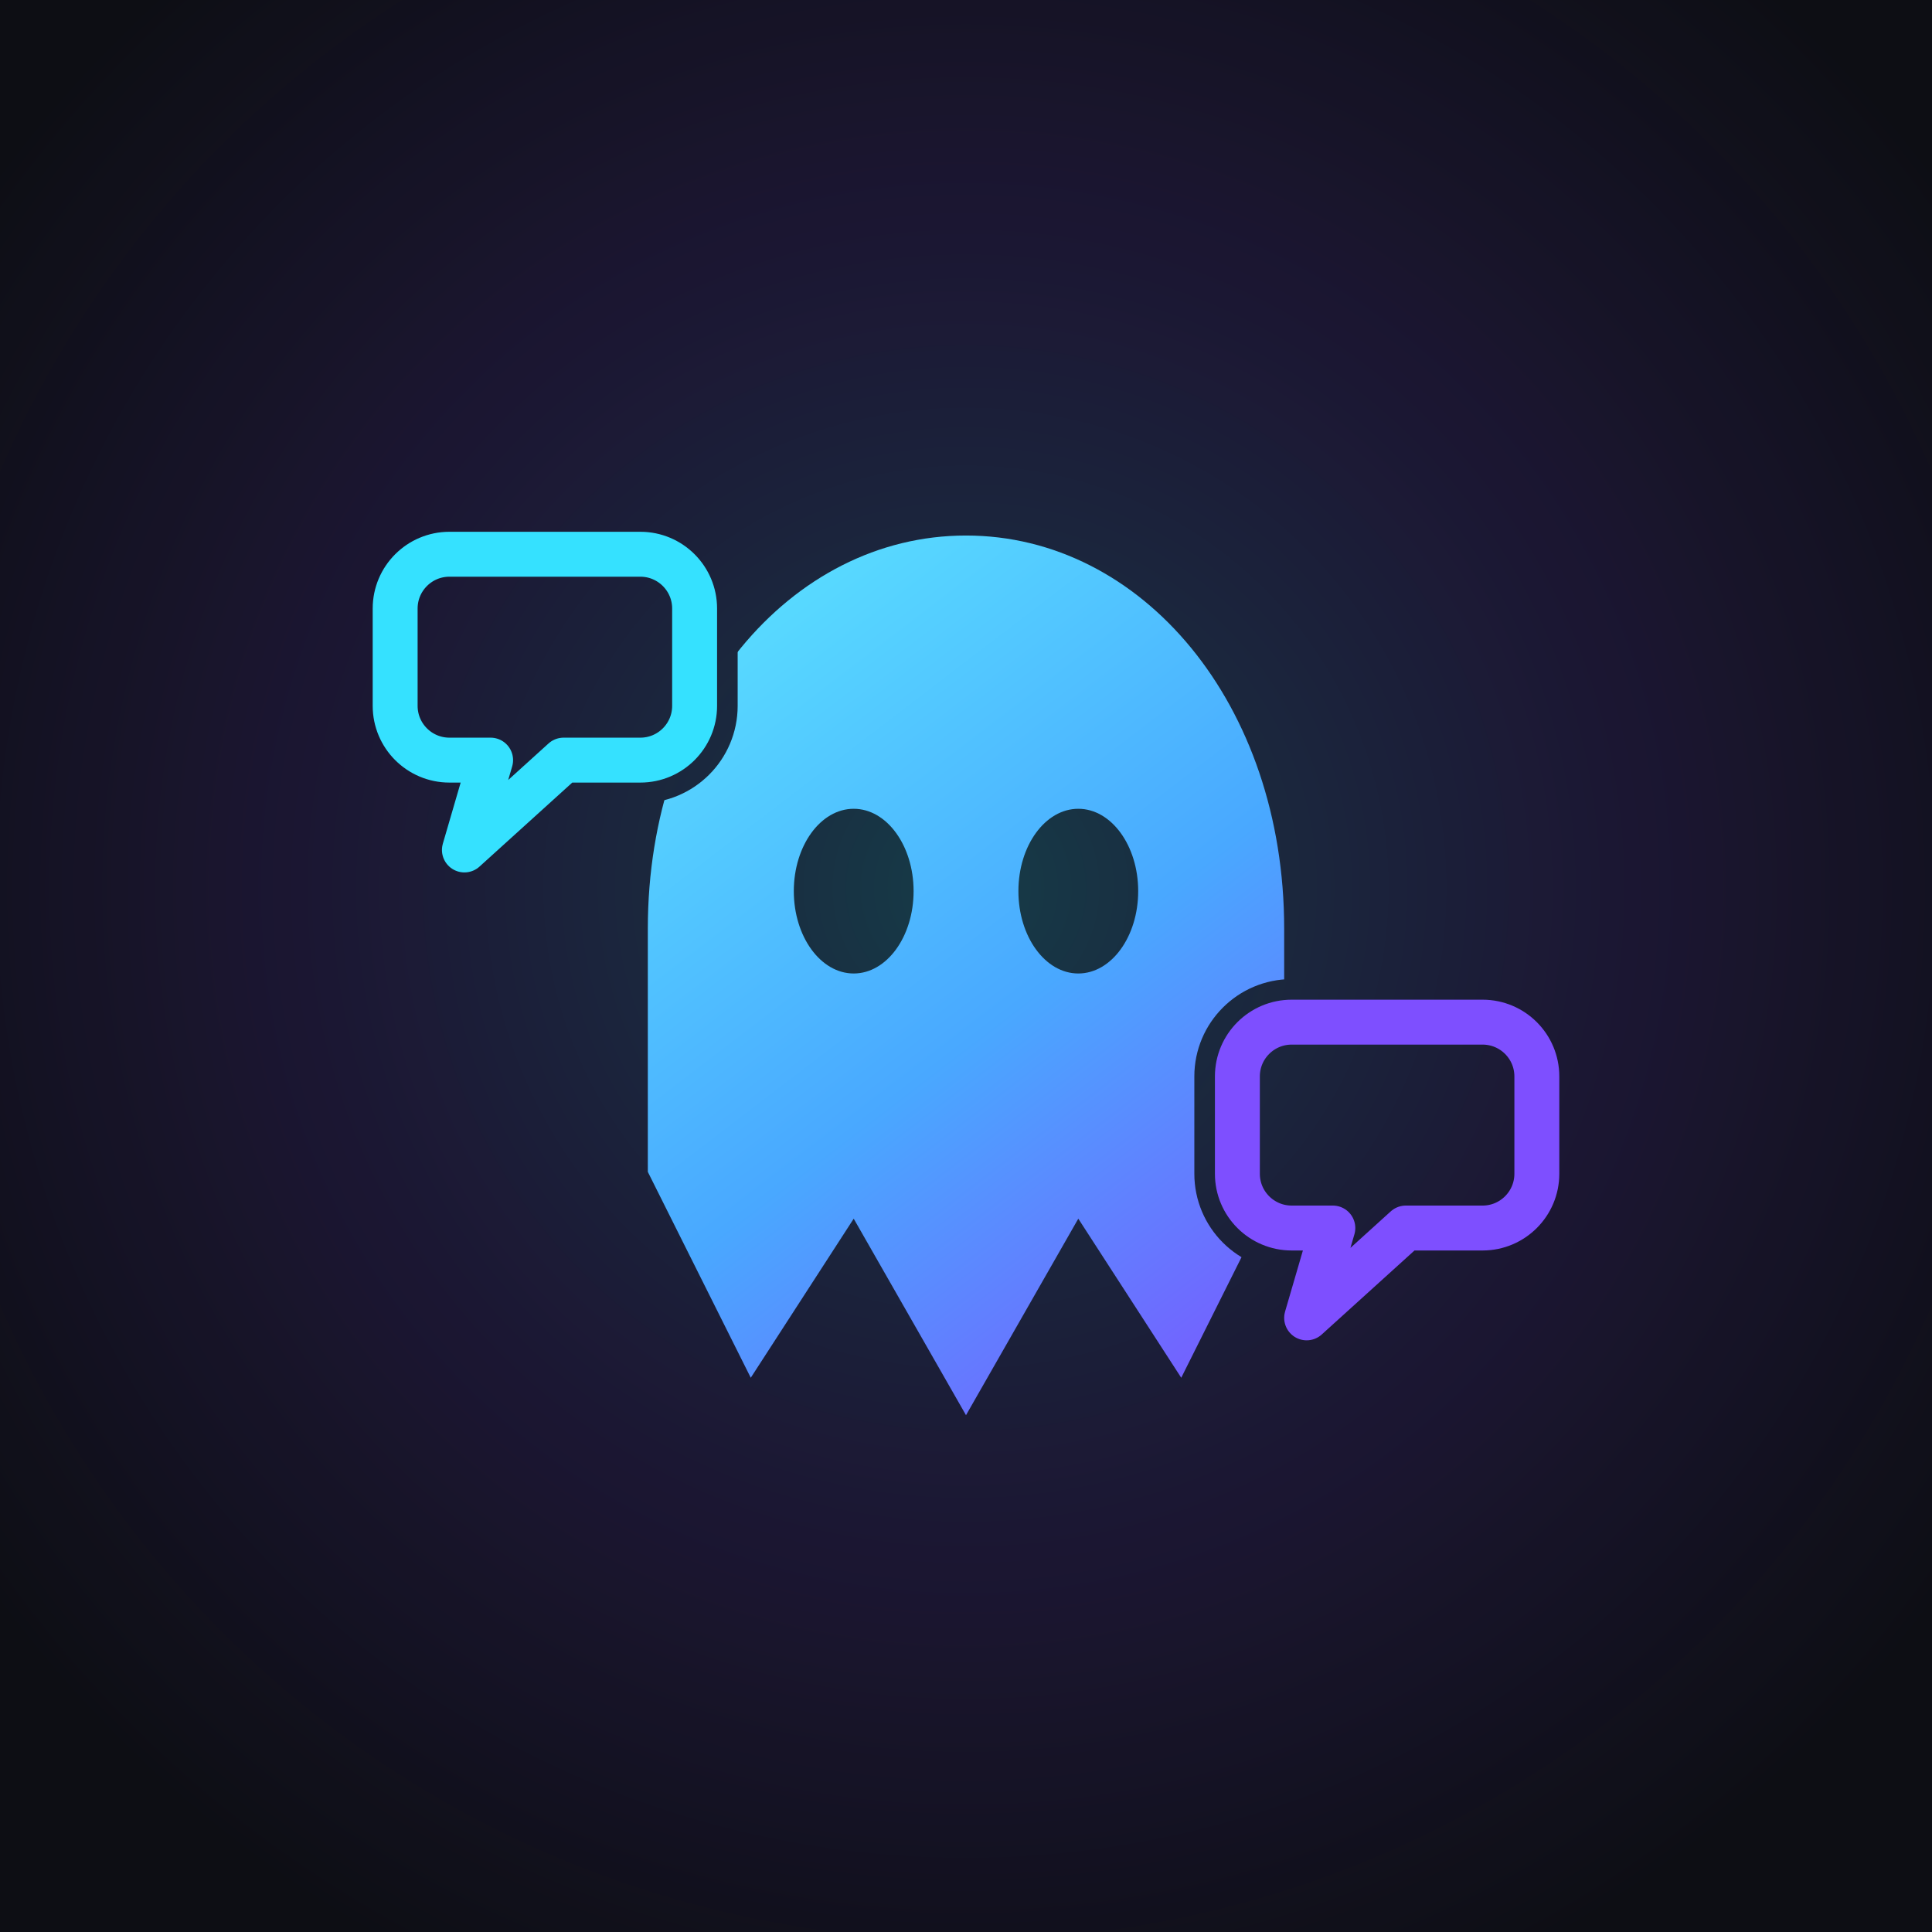
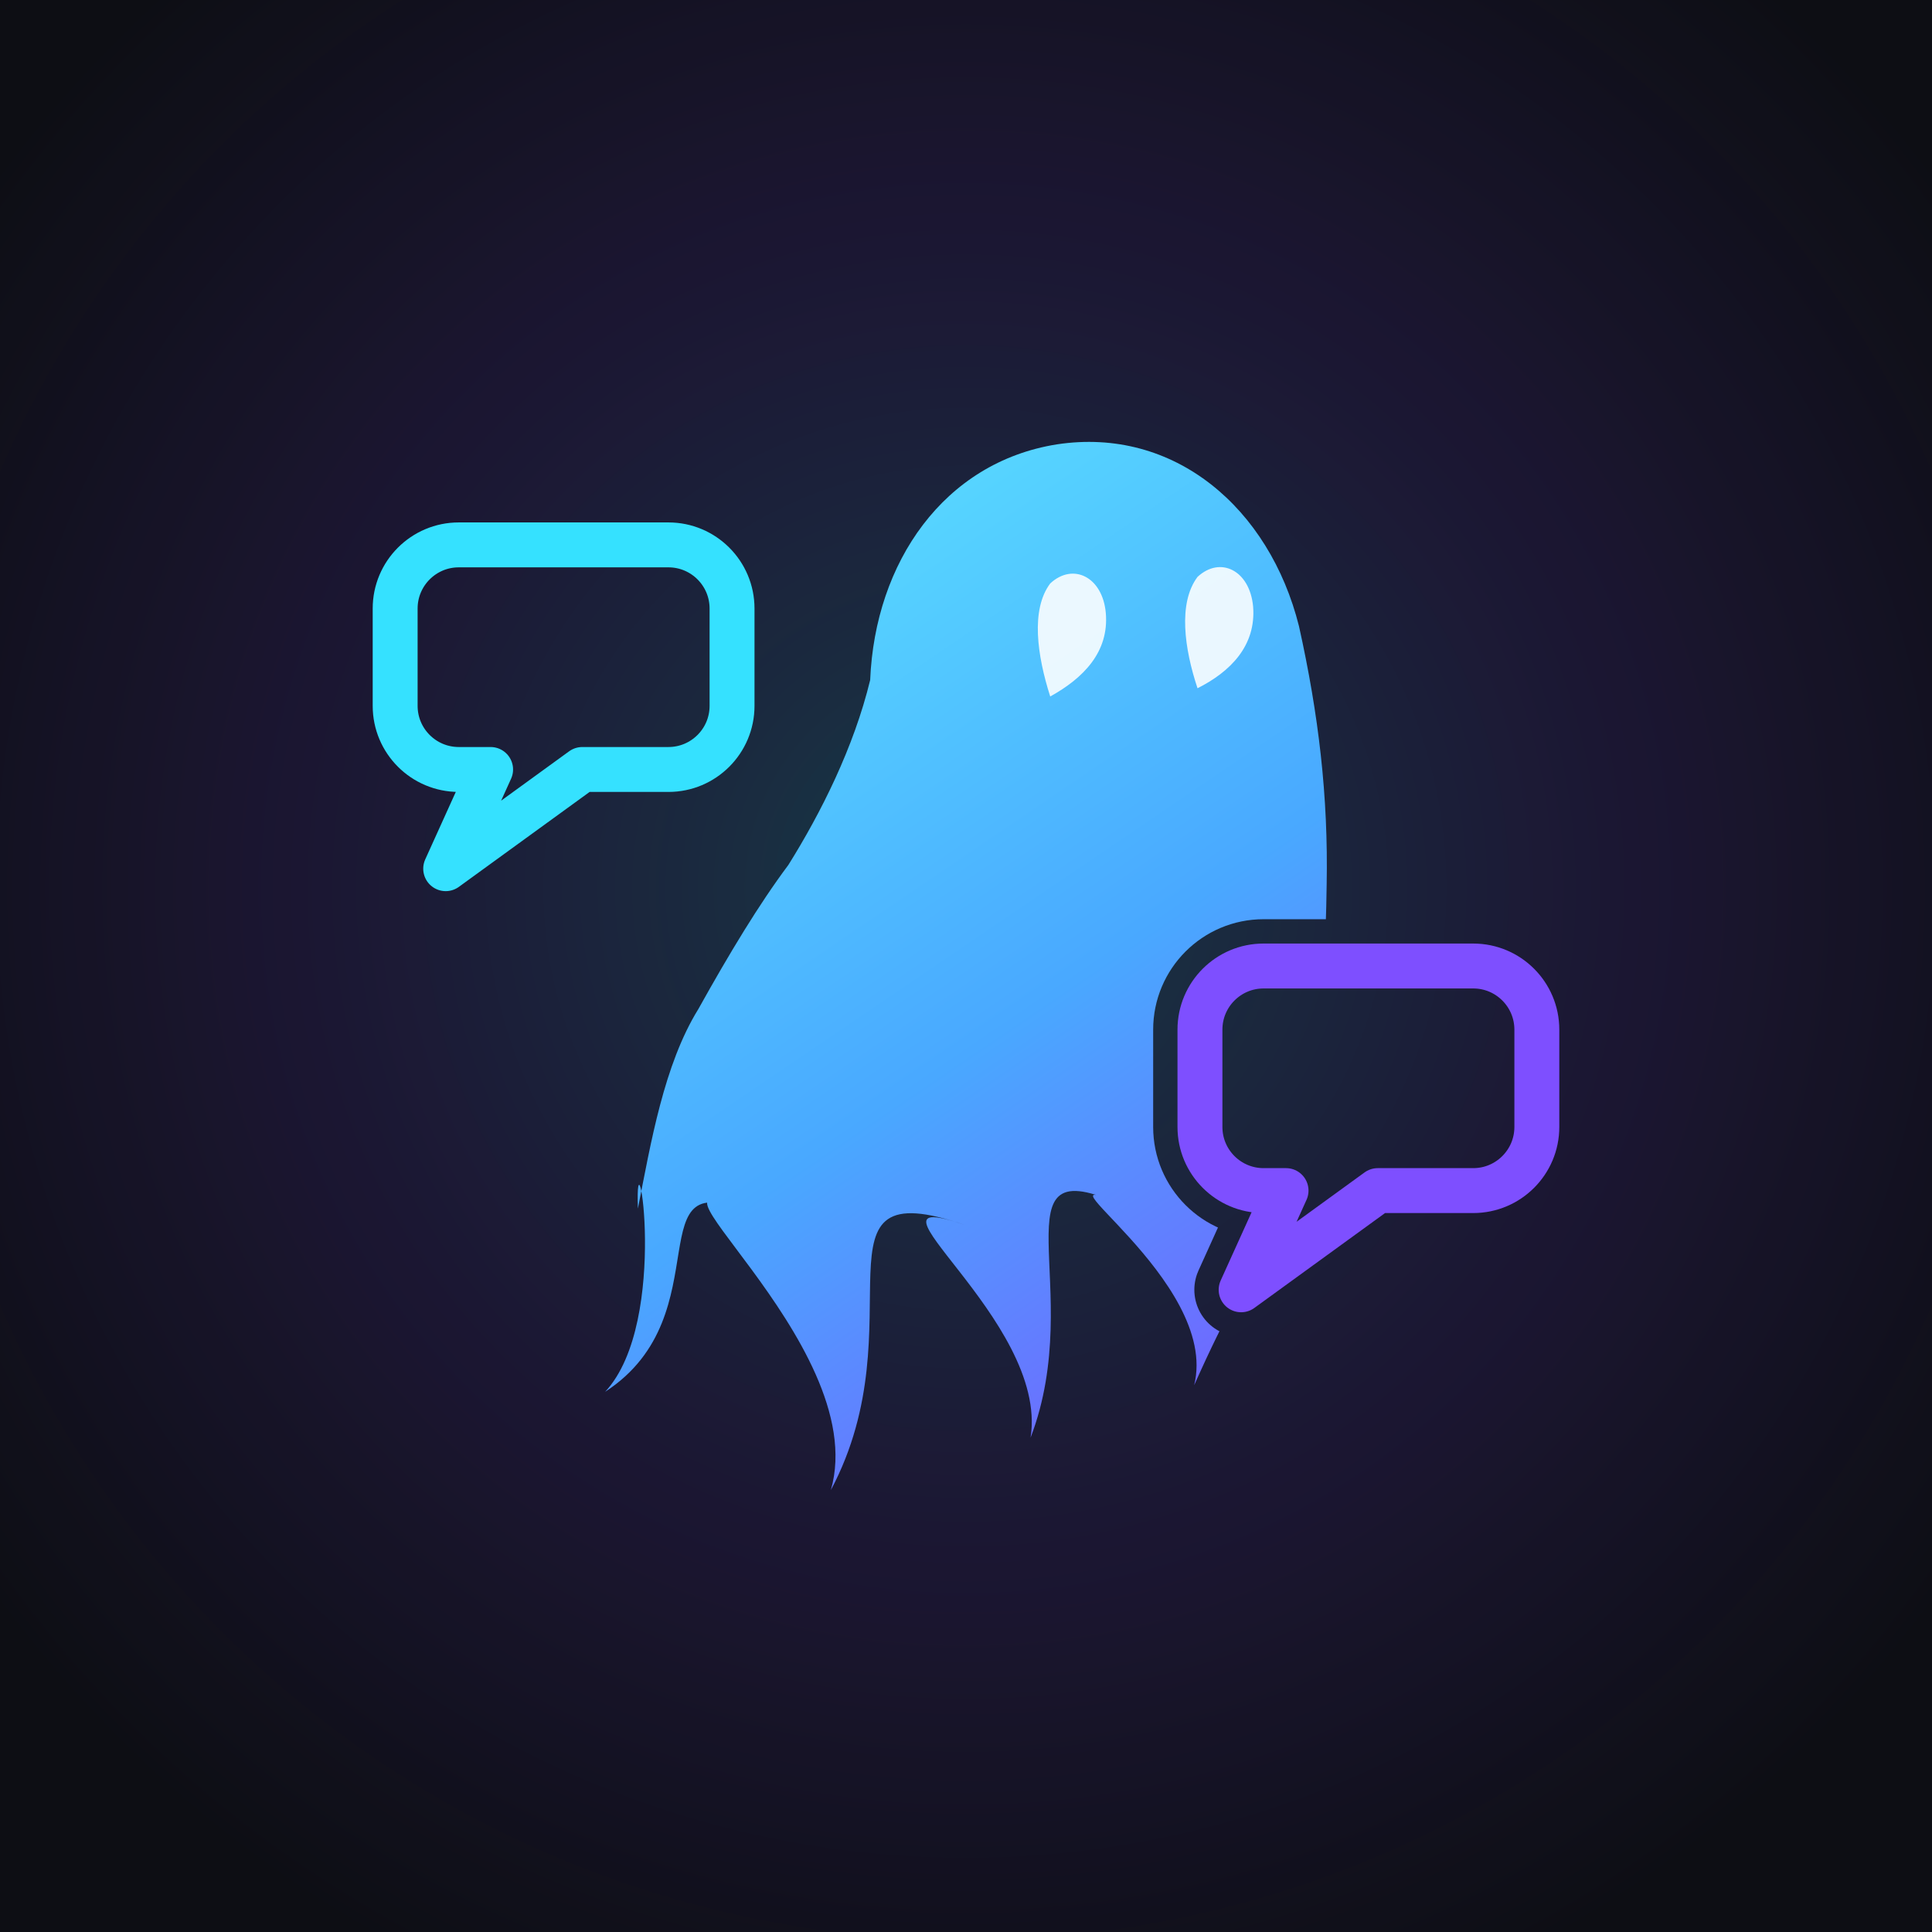
<svg xmlns="http://www.w3.org/2000/svg" viewBox="0 0 64 64" width="64" height="64" role="img" aria-label="Seance">
  <defs>
-     <linearGradient id="g" x1="14" y1="9" x2="50" y2="56" gradientUnits="userSpaceOnUse">
+     <linearGradient id="g" x1="14" y1="4" x2="52" y2="60" gradientUnits="userSpaceOnUse">
      <stop offset="0" stop-color="#5CE9FF" />
      <stop offset=".55" stop-color="#49A8FF" />
      <stop offset="1" stop-color="#7E4FFF" />
    </linearGradient>
    <mask id="c">
      <rect width="64" height="64" fill="#fff" />
-       <g fill="#000">
-         <ellipse cx="26" cy="28" rx="3.2" ry="4.4" />
-         <ellipse cx="38" cy="28" rx="3.2" ry="4.4" />
-       </g>
-       <path d="M 4.4 10 H 14.6 A 2.9 2.9 0 0 1 17.5 12.9 V 18.1 A 2.9 2.9 0 0 1 14.6 21 H 10.5 L 5.2 25.8 L 6.6 21 H 4.4 A 2.9 2.9 0 0 1 1.5 18.1 V 12.9 A 2.9 2.9 0 0 1 4.4 10 Z" fill="#000" stroke="#000" stroke-width="4.6" stroke-linejoin="round" />
-       <path d="M 49.4 35 H 59.6 A 2.9 2.9 0 0 1 62.5 37.9 V 43.1 A 2.9 2.9 0 0 1 59.6 46 H 55.5 L 50.2 50.8 L 51.6 46 H 49.4 A 2.9 2.9 0 0 1 46.5 43.1 V 37.9 A 2.9 2.9 0 0 1 49.4 35 Z" fill="#000" stroke="#000" stroke-width="4.6" stroke-linejoin="round" />
+       <path d="M 4.9 9.5 H 16.1 A 3.4 3.4 0 0 1 19.5 12.9 V 18.1 A 3.4 3.4 0 0 1 16.1 21.5 H 11.5 L 4.2 26.8 L 6.6 21.5 H 4.9 A 3.4 3.4 0 0 1 1.5 18.1 V 12.9 A 3.4 3.4 0 0 1 4.9 9.5 Z" fill="#000" stroke="#000" stroke-width="5" stroke-linejoin="round" />
+       <path d="M 47.9 32 H 59.1 A 3.4 3.4 0 0 1 62.5 35.4 V 40.6 A 3.4 3.4 0 0 1 59.1 44 H 54 L 46.7 49.3 L 49.1 44 H 47.9 A 3.4 3.4 0 0 1 44.5 40.6 V 35.4 A 3.4 3.4 0 0 1 47.9 32 Z" fill="#000" stroke="#000" stroke-width="5" stroke-linejoin="round" />
    </mask>
    <radialGradient id="glow" cx=".5" cy=".46" r=".62">
      <stop offset="0" stop-color="#35E1FF" stop-opacity=".22" />
      <stop offset=".55" stop-color="#7E4FFF" stop-opacity=".13" />
      <stop offset="1" stop-color="#7E4FFF" stop-opacity="0" />
    </radialGradient>
  </defs>
  <rect width="64" height="64" fill="#0D0E14" />
  <rect width="64" height="64" fill="url(#glow)" />
  <g transform="translate(32 32) scale(0.62) translate(-32 -32)">
-     <path d="M 15 43 V 30 C 15 18 22.6 9 32 9 C 41.4 9 49 18 49 30 V 43 L 43.5 54 L 38 45.5 L 32 56 L 26 45.5 L 20.5 54 Z" fill="url(#g)" mask="url(#c)" />
-     <path d="M 4.4 10 H 14.6 A 2.9 2.9 0 0 1 17.5 12.9 V 18.1 A 2.9 2.9 0 0 1 14.6 21 H 10.5 L 5.2 25.8 L 6.6 21 H 4.4 A 2.9 2.9 0 0 1 1.5 18.1 V 12.9 A 2.9 2.9 0 0 1 4.4 10 Z" fill="none" stroke="#35E1FF" stroke-width="2.4" stroke-linejoin="round" />
-     <path d="M 49.4 35 H 59.6 A 2.9 2.9 0 0 1 62.5 37.9 V 43.1 A 2.9 2.9 0 0 1 59.6 46 H 55.5 L 50.2 50.8 L 51.6 46 H 49.4 A 2.9 2.9 0 0 1 46.5 43.1 V 37.9 A 2.9 2.9 0 0 1 49.4 35 Z" fill="none" stroke="#7E4FFF" stroke-width="2.4" stroke-linejoin="round" />
+     <path d="M 26.88 16.72 C 27.14 10.43 30.82 5.09 36.85 4.13 C 43.14 3.17 48.21 7.54 49.79 13.84 C 50.84 18.56 51.36 22.93 51.27 27.65 C 51.19 33.95 50.57 38.84 49.53 42.34 C 47.83 49.14 47.86 46.16 44.19 54.40 C 45.60 48.78 34.90 42.25 40.34 44.79 C 33.33 41.52 38.51 49.23 35.45 57.20 C 36.45 50.86 25.43 43.59 31.95 45.84 C 23.25 42.84 29.55 51.03 24.78 60.00 C 27.06 52.07 12.62 41.43 20.59 45.31 C 14.18 42.19 19.11 50.60 12.72 54.75 C 16.24 50.97 14.29 39.99 14.47 44.96 C 15.16 41.46 15.86 37.27 17.70 34.30 C 19.36 31.32 20.94 28.70 22.51 26.60 C 24.26 23.80 26.01 20.31 26.88 16.72 Z" fill="url(#g)" mask="url(#c)" />
+     <g fill="#FFFFFF" fill-opacity=".88">
+       <path d="M 36.50 17.60 C 35.80 15.41 35.45 12.96 36.50 11.56 C 37.72 10.43 39.30 11.21 39.47 13.14 C 39.65 15.24 38.25 16.63 36.50 17.60 Z" />
+       <path d="M 44.37 17.16 C 43.67 15.06 43.32 12.61 44.37 11.21 C 45.59 10.08 47.16 10.86 47.34 12.79 C 47.51 14.89 46.12 16.28 44.37 17.16 Z" />
+     </g>
+     <path d="M 4.9 9.5 H 16.1 A 3.4 3.4 0 0 1 19.5 12.9 V 18.1 A 3.4 3.4 0 0 1 16.1 21.5 H 11.5 L 4.2 26.8 L 6.6 21.5 H 4.9 A 3.4 3.4 0 0 1 1.5 18.1 V 12.9 A 3.4 3.4 0 0 1 4.9 9.5 Z" fill="none" stroke="#35E1FF" stroke-width="2.4" stroke-linejoin="round" />
+     <path d="M 47.9 32 H 59.1 A 3.4 3.4 0 0 1 62.5 35.4 V 40.6 A 3.4 3.4 0 0 1 59.1 44 H 54 L 46.7 49.3 L 49.1 44 H 47.9 A 3.4 3.4 0 0 1 44.5 40.6 V 35.4 A 3.4 3.4 0 0 1 47.9 32 Z" fill="none" stroke="#7E4FFF" stroke-width="2.4" stroke-linejoin="round" />
  </g>
</svg>
